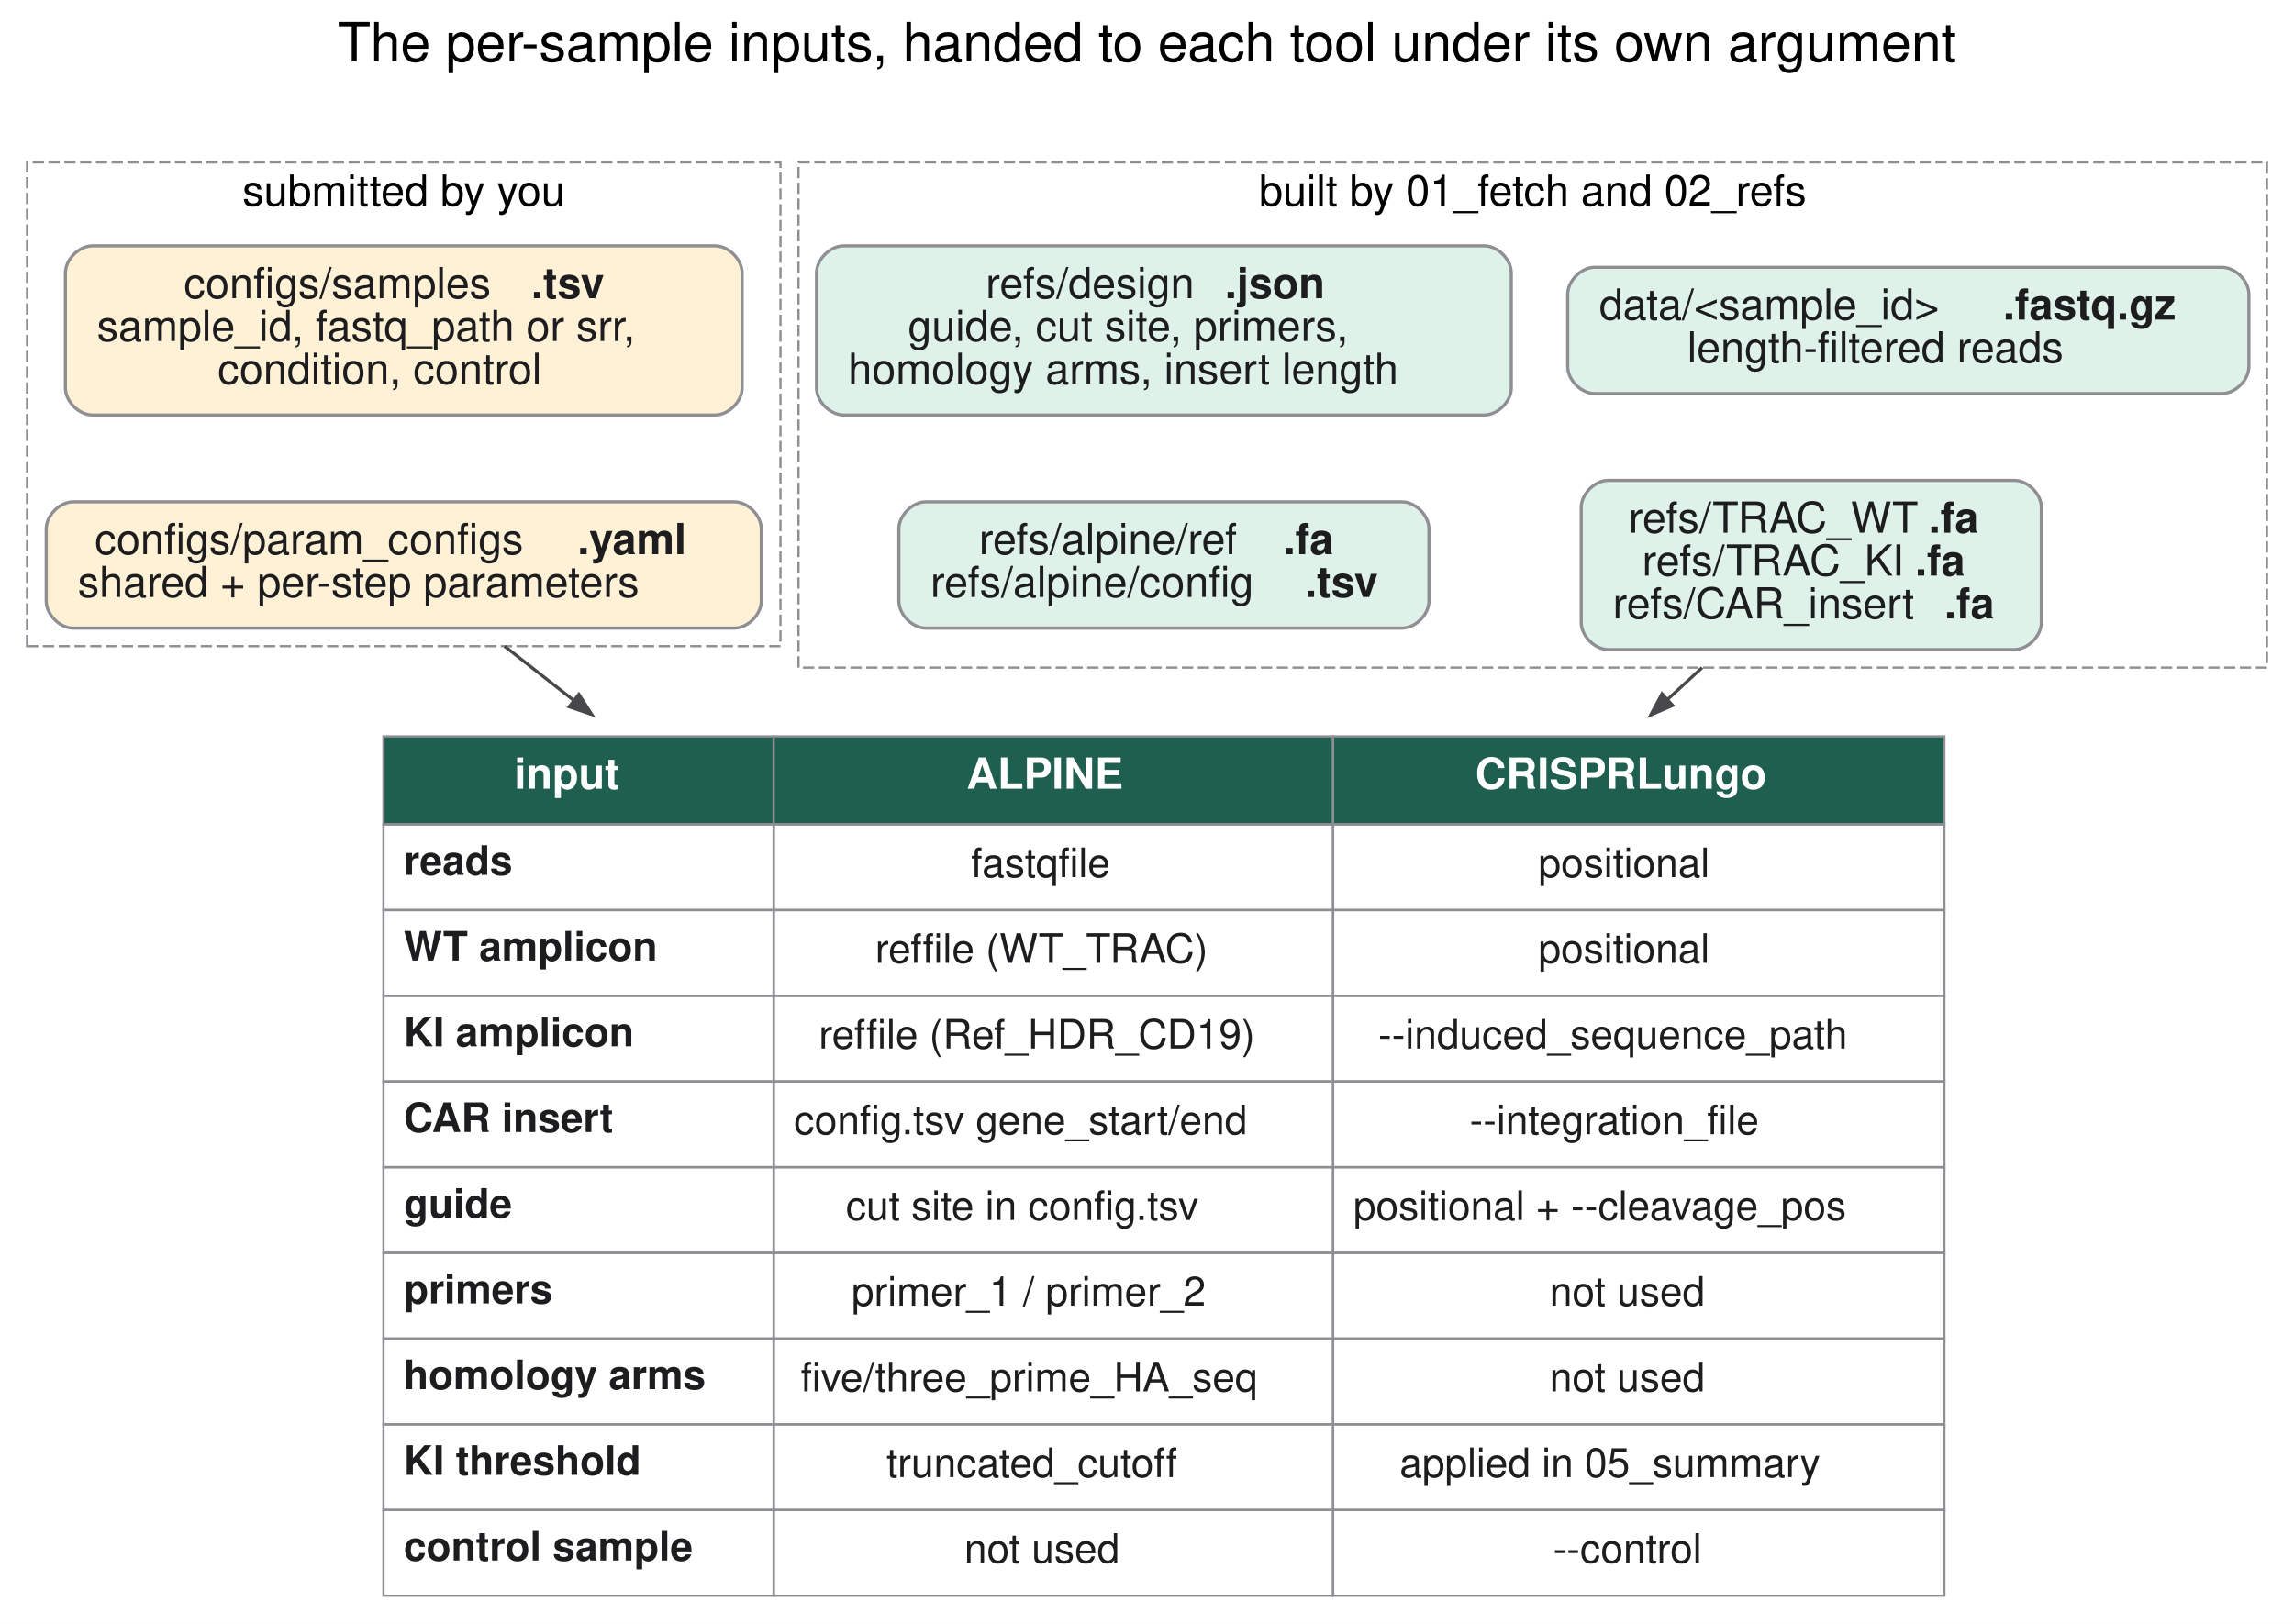
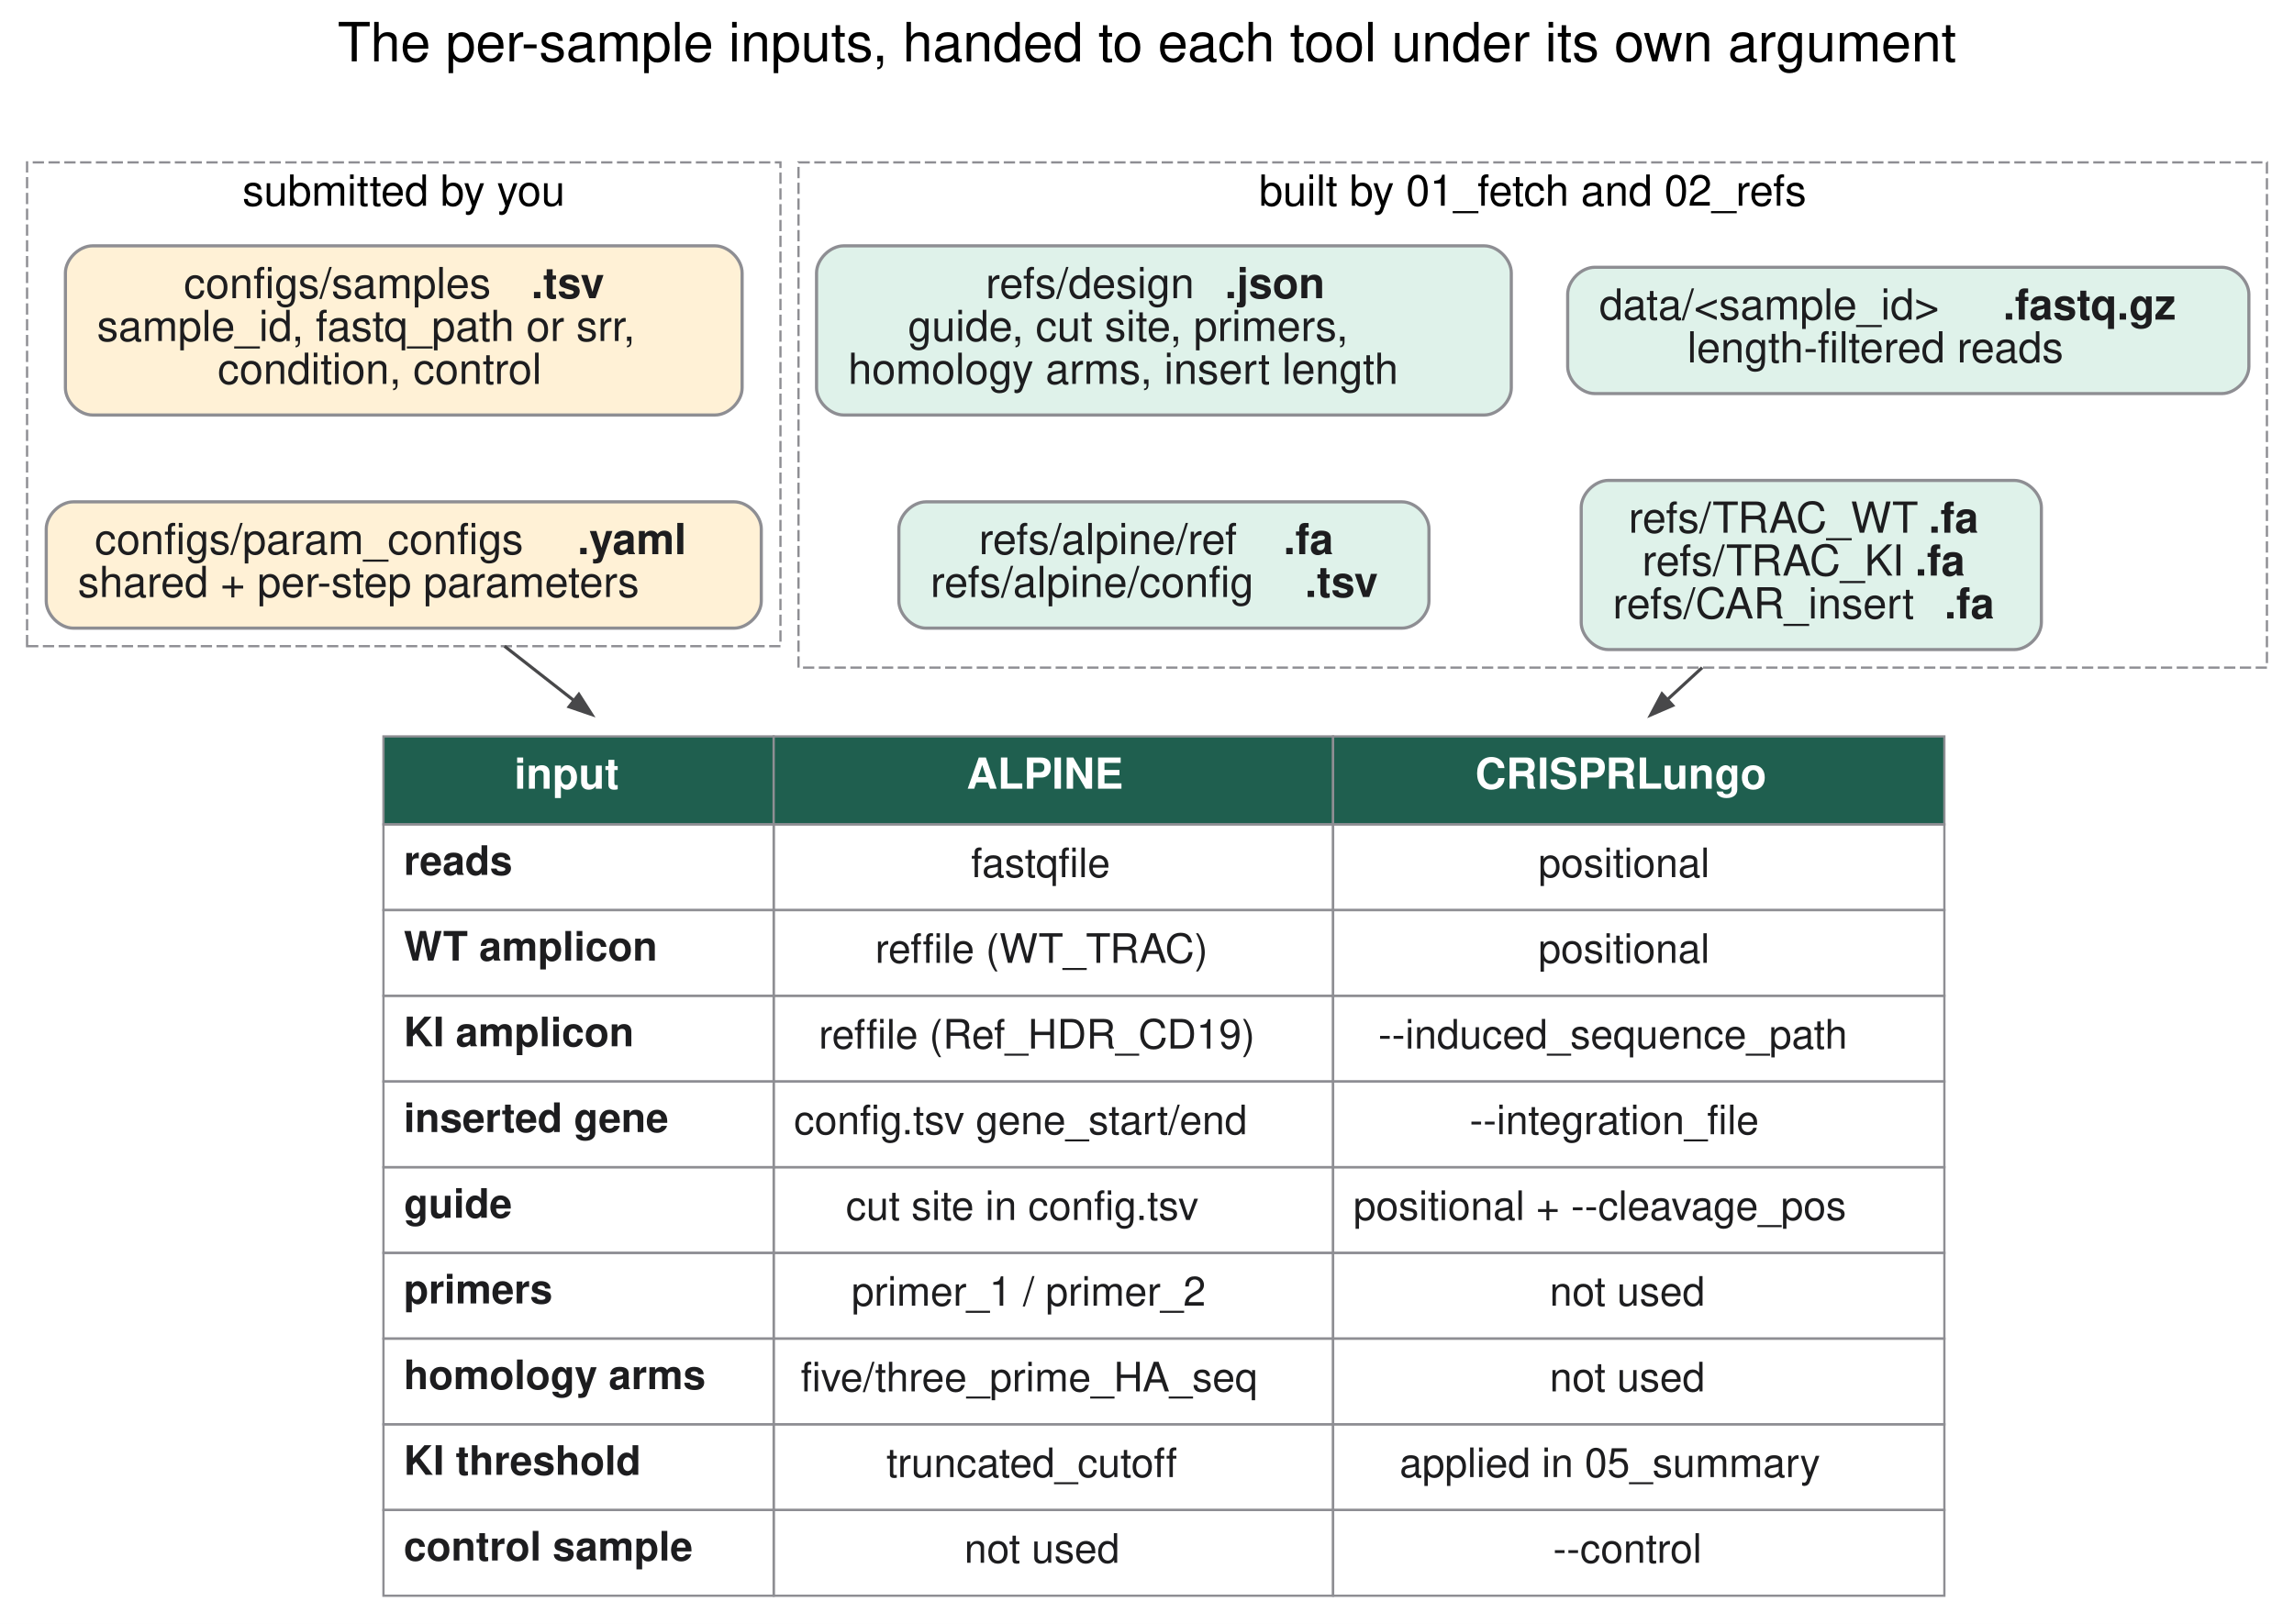
<svg xmlns="http://www.w3.org/2000/svg" width="1017pt" height="720pt" viewBox="0.00 0.00 1017.00 720.00">
  <g id="graph0" class="graph" transform="scale(1 1) rotate(0) translate(4 716)">
    <polygon fill="white" stroke="transparent" points="-4,4 -4,-716 1013,-716 1013,4 -4,4" />
    <text text-anchor="middle" x="504.5" y="-688.8" font-family="Helvetica,sans-Serif" font-size="24.00">The per-sample inputs, handed to each tool under its own argument</text>
    <text text-anchor="middle" x="504.5" y="-662.8" font-family="Helvetica,sans-Serif" font-size="24.00"> </text>
    <g id="clust1" class="cluster">
      <polygon fill="white" stroke="#8e8e93" stroke-dasharray="5,2" points="8,-429.5 8,-644 342,-644 342,-429.5 8,-429.5" />
      <text text-anchor="middle" x="175" y="-624.8" font-family="Helvetica,sans-Serif" font-size="19.00">submitted by you</text>
    </g>
    <g id="clust2" class="cluster">
      <polygon fill="white" stroke="#8e8e93" stroke-dasharray="5,2" points="350,-420 350,-644 1001,-644 1001,-420 350,-420" />
      <text text-anchor="middle" x="675.5" y="-624.8" font-family="Helvetica,sans-Serif" font-size="19.00">built by 01_fetch and 02_refs</text>
    </g>
    <g id="node1" class="node">
      <path fill="#fff1d6" stroke="#8e8e93" stroke-width="1.4" d="M313,-607C313,-607 37,-607 37,-607 31,-607 25,-601 25,-595 25,-595 25,-544 25,-544 25,-538 31,-532 37,-532 37,-532 313,-532 313,-532 319,-532 325,-538 325,-544 325,-544 325,-595 325,-595 325,-601 319,-607 313,-607" />
      <text text-anchor="start" x="77.5" y="-583.8" font-family="Helvetica,sans-Serif" font-size="19.00" fill="#1d1d1f">configs/samples</text>
      <text text-anchor="start" x="231.5" y="-583.8" font-family="Helvetica,sans-Serif" font-weight="bold" font-size="19.00" fill="#1d1d1f">.tsv</text>
      <text text-anchor="start" x="39" y="-564.8" font-family="Helvetica,sans-Serif" font-size="19.00" fill="#1d1d1f">sample_id, fastq_path or srr,</text>
      <text text-anchor="start" x="92.5" y="-545.8" font-family="Helvetica,sans-Serif" font-size="19.00" fill="#1d1d1f">condition, control</text>
    </g>
    <g id="node2" class="node">
      <path fill="#fff1d6" stroke="#8e8e93" stroke-width="1.4" d="M321.5,-493.5C321.5,-493.5 28.5,-493.5 28.5,-493.5 22.5,-493.5 16.5,-487.5 16.5,-481.5 16.5,-481.5 16.5,-449.5 16.5,-449.5 16.5,-443.5 22.5,-437.5 28.5,-437.5 28.5,-437.5 321.5,-437.5 321.5,-437.5 327.5,-437.5 333.5,-443.5 333.5,-449.5 333.5,-449.5 333.5,-481.5 333.5,-481.5 333.5,-487.5 327.5,-493.5 321.5,-493.5" />
      <text text-anchor="start" x="38" y="-470.3" font-family="Helvetica,sans-Serif" font-size="19.00" fill="#1d1d1f">configs/param_configs</text>
      <text text-anchor="start" x="252" y="-470.3" font-family="Helvetica,sans-Serif" font-weight="bold" font-size="19.00" fill="#1d1d1f">.yaml</text>
      <text text-anchor="start" x="30.5" y="-451.3" font-family="Helvetica,sans-Serif" font-size="19.00" fill="#1d1d1f">shared + per-step parameters</text>
    </g>
    <g id="node7" class="node">
      <polygon fill="#1f5f4f" stroke="transparent" points="166,-350.5 166,-389.5 339,-389.5 339,-350.5 166,-350.5" />
      <polygon fill="none" stroke="#8e8e93" points="166,-350.5 166,-389.5 339,-389.5 339,-350.5 166,-350.5" />
      <text text-anchor="start" x="224" y="-366.3" font-family="Helvetica,sans-Serif" font-weight="bold" font-size="19.00" fill="white">input</text>
      <polygon fill="#1f5f4f" stroke="transparent" points="339,-350.5 339,-389.5 587,-389.5 587,-350.5 339,-350.5" />
      <polygon fill="none" stroke="#8e8e93" points="339,-350.5 339,-389.5 587,-389.5 587,-350.5 339,-350.5" />
      <text text-anchor="start" x="424.5" y="-366.3" font-family="Helvetica,sans-Serif" font-weight="bold" font-size="19.00" fill="white">ALPINE</text>
      <polygon fill="#1f5f4f" stroke="transparent" points="587,-350.5 587,-389.5 858,-389.5 858,-350.5 587,-350.5" />
      <polygon fill="none" stroke="#8e8e93" points="587,-350.5 587,-389.5 858,-389.5 858,-350.5 587,-350.5" />
      <text text-anchor="start" x="650" y="-366.3" font-family="Helvetica,sans-Serif" font-weight="bold" font-size="19.00" fill="white">CRISPRLungo</text>
      <polygon fill="none" stroke="#8e8e93" points="166,-312.5 166,-350.5 339,-350.5 339,-312.5 166,-312.5" />
      <text text-anchor="start" x="175" y="-328.1" font-family="Helvetica,sans-Serif" font-weight="bold" font-size="18.00" fill="#1d1d1f">reads</text>
      <polygon fill="none" stroke="#8e8e93" points="339,-312.5 339,-350.5 587,-350.5 587,-312.5 339,-312.5" />
      <text text-anchor="start" x="426.5" y="-327.1" font-family="Helvetica,sans-Serif" font-size="18.00" fill="#1d1d1f">fastqfile</text>
      <polygon fill="none" stroke="#8e8e93" points="587,-312.5 587,-350.5 858,-350.5 858,-312.5 587,-312.5" />
      <text text-anchor="start" x="678" y="-327.1" font-family="Helvetica,sans-Serif" font-size="18.00" fill="#1d1d1f">positional</text>
      <polygon fill="none" stroke="#8e8e93" points="166,-274.5 166,-312.5 339,-312.5 339,-274.5 166,-274.5" />
      <text text-anchor="start" x="175" y="-290.1" font-family="Helvetica,sans-Serif" font-weight="bold" font-size="18.00" fill="#1d1d1f">WT amplicon</text>
      <polygon fill="none" stroke="#8e8e93" points="339,-274.5 339,-312.5 587,-312.5 587,-274.5 339,-274.5" />
      <text text-anchor="start" x="384" y="-289.1" font-family="Helvetica,sans-Serif" font-size="18.00" fill="#1d1d1f">reffile (WT_TRAC)</text>
      <polygon fill="none" stroke="#8e8e93" points="587,-274.5 587,-312.5 858,-312.5 858,-274.5 587,-274.5" />
      <text text-anchor="start" x="678" y="-289.1" font-family="Helvetica,sans-Serif" font-size="18.00" fill="#1d1d1f">positional</text>
      <polygon fill="none" stroke="#8e8e93" points="166,-236.5 166,-274.5 339,-274.5 339,-236.5 166,-236.5" />
      <text text-anchor="start" x="175" y="-252.1" font-family="Helvetica,sans-Serif" font-weight="bold" font-size="18.00" fill="#1d1d1f">KI amplicon</text>
      <polygon fill="none" stroke="#8e8e93" points="339,-236.5 339,-274.5 587,-274.5 587,-236.5 339,-236.5" />
      <text text-anchor="start" x="359" y="-251.1" font-family="Helvetica,sans-Serif" font-size="18.00" fill="#1d1d1f">reffile (Ref_HDR_CD19)</text>
      <polygon fill="none" stroke="#8e8e93" points="587,-236.5 587,-274.5 858,-274.5 858,-236.5 587,-236.5" />
      <text text-anchor="start" x="607" y="-251.1" font-family="Helvetica,sans-Serif" font-size="18.00" fill="#1d1d1f">--induced_sequence_path</text>
      <polygon fill="none" stroke="#8e8e93" points="166,-198.5 166,-236.5 339,-236.5 339,-198.5 166,-198.5" />
-       <text text-anchor="start" x="175" y="-214.1" font-family="Helvetica,sans-Serif" font-weight="bold" font-size="18.00" fill="#1d1d1f">CAR insert</text>
+       <text text-anchor="start" x="175" y="-214.1" font-family="Helvetica,sans-Serif" font-weight="bold" font-size="18.00" fill="#1d1d1f">inserted gene</text>
      <polygon fill="none" stroke="#8e8e93" points="339,-198.5 339,-236.5 587,-236.5 587,-198.5 339,-198.5" />
      <text text-anchor="start" x="348" y="-213.1" font-family="Helvetica,sans-Serif" font-size="18.00" fill="#1d1d1f">config.tsv gene_start/end</text>
      <polygon fill="none" stroke="#8e8e93" points="587,-198.5 587,-236.5 858,-236.5 858,-198.5 587,-198.5" />
      <text text-anchor="start" x="647.5" y="-213.1" font-family="Helvetica,sans-Serif" font-size="18.00" fill="#1d1d1f">--integration_file</text>
      <polygon fill="none" stroke="#8e8e93" points="166,-160.5 166,-198.5 339,-198.5 339,-160.5 166,-160.5" />
      <text text-anchor="start" x="175" y="-176.1" font-family="Helvetica,sans-Serif" font-weight="bold" font-size="18.00" fill="#1d1d1f">guide</text>
      <polygon fill="none" stroke="#8e8e93" points="339,-160.5 339,-198.5 587,-198.5 587,-160.5 339,-160.5" />
      <text text-anchor="start" x="371" y="-175.1" font-family="Helvetica,sans-Serif" font-size="18.00" fill="#1d1d1f">cut site in config.tsv</text>
      <polygon fill="none" stroke="#8e8e93" points="587,-160.5 587,-198.5 858,-198.5 858,-160.5 587,-160.5" />
      <text text-anchor="start" x="596" y="-175.1" font-family="Helvetica,sans-Serif" font-size="18.00" fill="#1d1d1f">positional + --cleavage_pos</text>
      <polygon fill="none" stroke="#8e8e93" points="166,-122.5 166,-160.5 339,-160.5 339,-122.5 166,-122.5" />
      <text text-anchor="start" x="175" y="-138.1" font-family="Helvetica,sans-Serif" font-weight="bold" font-size="18.00" fill="#1d1d1f">primers</text>
      <polygon fill="none" stroke="#8e8e93" points="339,-122.5 339,-160.5 587,-160.5 587,-122.5 339,-122.5" />
      <text text-anchor="start" x="373.5" y="-137.1" font-family="Helvetica,sans-Serif" font-size="18.00" fill="#1d1d1f">primer_1 / primer_2</text>
      <polygon fill="none" stroke="#8e8e93" points="587,-122.5 587,-160.5 858,-160.5 858,-122.5 587,-122.5" />
      <text text-anchor="start" x="683" y="-137.1" font-family="Helvetica,sans-Serif" font-size="18.00" fill="#1d1d1f">not used</text>
      <polygon fill="none" stroke="#8e8e93" points="166,-84.5 166,-122.5 339,-122.5 339,-84.5 166,-84.5" />
      <text text-anchor="start" x="175" y="-100.1" font-family="Helvetica,sans-Serif" font-weight="bold" font-size="18.00" fill="#1d1d1f">homology arms</text>
      <polygon fill="none" stroke="#8e8e93" points="339,-84.5 339,-122.5 587,-122.5 587,-84.5 339,-84.5" />
      <text text-anchor="start" x="351" y="-99.1" font-family="Helvetica,sans-Serif" font-size="18.00" fill="#1d1d1f">five/three_prime_HA_seq</text>
      <polygon fill="none" stroke="#8e8e93" points="587,-84.5 587,-122.5 858,-122.5 858,-84.5 587,-84.5" />
      <text text-anchor="start" x="683" y="-99.1" font-family="Helvetica,sans-Serif" font-size="18.00" fill="#1d1d1f">not used</text>
      <polygon fill="none" stroke="#8e8e93" points="166,-46.5 166,-84.5 339,-84.5 339,-46.5 166,-46.5" />
      <text text-anchor="start" x="175" y="-62.1" font-family="Helvetica,sans-Serif" font-weight="bold" font-size="18.00" fill="#1d1d1f">KI threshold</text>
      <polygon fill="none" stroke="#8e8e93" points="339,-46.5 339,-84.5 587,-84.5 587,-46.5 339,-46.5" />
      <text text-anchor="start" x="389" y="-61.1" font-family="Helvetica,sans-Serif" font-size="18.00" fill="#1d1d1f">truncated_cutoff</text>
      <polygon fill="none" stroke="#8e8e93" points="587,-46.5 587,-84.5 858,-84.5 858,-46.5 587,-46.5" />
      <text text-anchor="start" x="616.5" y="-61.1" font-family="Helvetica,sans-Serif" font-size="18.00" fill="#1d1d1f">applied in 05_summary</text>
      <polygon fill="none" stroke="#8e8e93" points="166,-8.5 166,-46.5 339,-46.5 339,-8.5 166,-8.5" />
      <text text-anchor="start" x="175" y="-24.1" font-family="Helvetica,sans-Serif" font-weight="bold" font-size="18.00" fill="#1d1d1f">control sample</text>
      <polygon fill="none" stroke="#8e8e93" points="339,-8.5 339,-46.5 587,-46.5 587,-8.5 339,-8.5" />
      <text text-anchor="start" x="423.5" y="-23.1" font-family="Helvetica,sans-Serif" font-size="18.00" fill="#1d1d1f">not used</text>
      <polygon fill="none" stroke="#8e8e93" points="587,-8.5 587,-46.5 858,-46.5 858,-8.5 587,-8.5" />
      <text text-anchor="start" x="684.5" y="-23.1" font-family="Helvetica,sans-Serif" font-size="18.00" fill="#1d1d1f">--control</text>
    </g>
    <g id="edge4" class="edge">
      <path fill="none" stroke="#48484a" stroke-width="1.4" d="M219.67,-429.5C228.85,-422.31 239.12,-414.27 250.18,-405.61" />
      <polygon fill="#48484a" stroke="#48484a" stroke-width="1.4" points="252.63,-408.14 258.34,-399.21 248.31,-402.63 252.63,-408.14" />
    </g>
    <g id="node3" class="node">
      <path fill="#dff2ea" stroke="#8e8e93" stroke-width="1.4" d="M981,-597.5C981,-597.5 703,-597.5 703,-597.5 697,-597.5 691,-591.5 691,-585.5 691,-585.5 691,-553.5 691,-553.5 691,-547.5 697,-541.5 703,-541.5 703,-541.5 981,-541.5 981,-541.5 987,-541.5 993,-547.5 993,-553.5 993,-553.5 993,-585.5 993,-585.5 993,-591.5 987,-597.5 981,-597.5" />
      <text text-anchor="start" x="705" y="-574.3" font-family="Helvetica,sans-Serif" font-size="19.00" fill="#1d1d1f">data/&lt;sample_id&gt;</text>
      <text text-anchor="start" x="884" y="-574.3" font-family="Helvetica,sans-Serif" font-weight="bold" font-size="19.00" fill="#1d1d1f">.fastq.gz</text>
      <text text-anchor="start" x="744" y="-555.3" font-family="Helvetica,sans-Serif" font-size="19.00" fill="#1d1d1f">length-filtered reads</text>
    </g>
    <g id="node4" class="node">
      <path fill="#dff2ea" stroke="#8e8e93" stroke-width="1.4" d="M889,-503C889,-503 709,-503 709,-503 703,-503 697,-497 697,-491 697,-491 697,-440 697,-440 697,-434 703,-428 709,-428 709,-428 889,-428 889,-428 895,-428 901,-434 901,-440 901,-440 901,-491 901,-491 901,-497 895,-503 889,-503" />
      <text text-anchor="start" x="718" y="-479.8" font-family="Helvetica,sans-Serif" font-size="19.00" fill="#1d1d1f">refs/TRAC_WT</text>
      <text text-anchor="start" x="851" y="-479.8" font-family="Helvetica,sans-Serif" font-weight="bold" font-size="19.00" fill="#1d1d1f">.fa</text>
      <text text-anchor="start" x="724" y="-460.8" font-family="Helvetica,sans-Serif" font-size="19.00" fill="#1d1d1f">refs/TRAC_KI</text>
      <text text-anchor="start" x="845" y="-460.8" font-family="Helvetica,sans-Serif" font-weight="bold" font-size="19.00" fill="#1d1d1f">.fa</text>
      <text text-anchor="start" x="711" y="-441.8" font-family="Helvetica,sans-Serif" font-size="19.00" fill="#1d1d1f">refs/CAR_insert</text>
      <text text-anchor="start" x="858" y="-441.8" font-family="Helvetica,sans-Serif" font-weight="bold" font-size="19.00" fill="#1d1d1f">.fa</text>
    </g>
    <g id="edge5" class="edge">
      <path fill="none" stroke="#48484a" stroke-width="1.4" d="M750.62,-420C745.8,-415.57 740.72,-410.89 735.43,-406.02" />
      <polygon fill="#48484a" stroke="#48484a" stroke-width="1.4" points="737.55,-403.22 727.82,-399.02 732.81,-408.37 737.55,-403.22" />
    </g>
    <g id="node5" class="node">
      <path fill="#dff2ea" stroke="#8e8e93" stroke-width="1.4" d="M654,-607C654,-607 370,-607 370,-607 364,-607 358,-601 358,-595 358,-595 358,-544 358,-544 358,-538 364,-532 370,-532 370,-532 654,-532 654,-532 660,-532 666,-538 666,-544 666,-544 666,-595 666,-595 666,-601 660,-607 654,-607" />
      <text text-anchor="start" x="433" y="-583.8" font-family="Helvetica,sans-Serif" font-size="19.00" fill="#1d1d1f">refs/design</text>
      <text text-anchor="start" x="539" y="-583.8" font-family="Helvetica,sans-Serif" font-weight="bold" font-size="19.00" fill="#1d1d1f">.json</text>
      <text text-anchor="start" x="398.5" y="-564.8" font-family="Helvetica,sans-Serif" font-size="19.00" fill="#1d1d1f">guide, cut site, primers,</text>
      <text text-anchor="start" x="372" y="-545.8" font-family="Helvetica,sans-Serif" font-size="19.00" fill="#1d1d1f">homology arms, insert length</text>
    </g>
    <g id="node6" class="node">
      <path fill="#dff2ea" stroke="#8e8e93" stroke-width="1.4" d="M617.5,-493.5C617.5,-493.5 406.5,-493.5 406.5,-493.5 400.5,-493.5 394.5,-487.5 394.5,-481.5 394.5,-481.5 394.5,-449.5 394.5,-449.5 394.5,-443.5 400.5,-437.5 406.5,-437.5 406.5,-437.5 617.5,-437.5 617.5,-437.5 623.5,-437.5 629.5,-443.5 629.5,-449.5 629.5,-449.5 629.5,-481.5 629.5,-481.5 629.5,-487.5 623.5,-493.5 617.5,-493.5" />
      <text text-anchor="start" x="430" y="-470.3" font-family="Helvetica,sans-Serif" font-size="19.00" fill="#1d1d1f">refs/alpine/ref</text>
      <text text-anchor="start" x="565" y="-470.3" font-family="Helvetica,sans-Serif" font-weight="bold" font-size="19.00" fill="#1d1d1f">.fa</text>
      <text text-anchor="start" x="408.5" y="-451.3" font-family="Helvetica,sans-Serif" font-size="19.00" fill="#1d1d1f">refs/alpine/config</text>
      <text text-anchor="start" x="574.5" y="-451.3" font-family="Helvetica,sans-Serif" font-weight="bold" font-size="19.00" fill="#1d1d1f">.tsv</text>
    </g>
  </g>
</svg>
